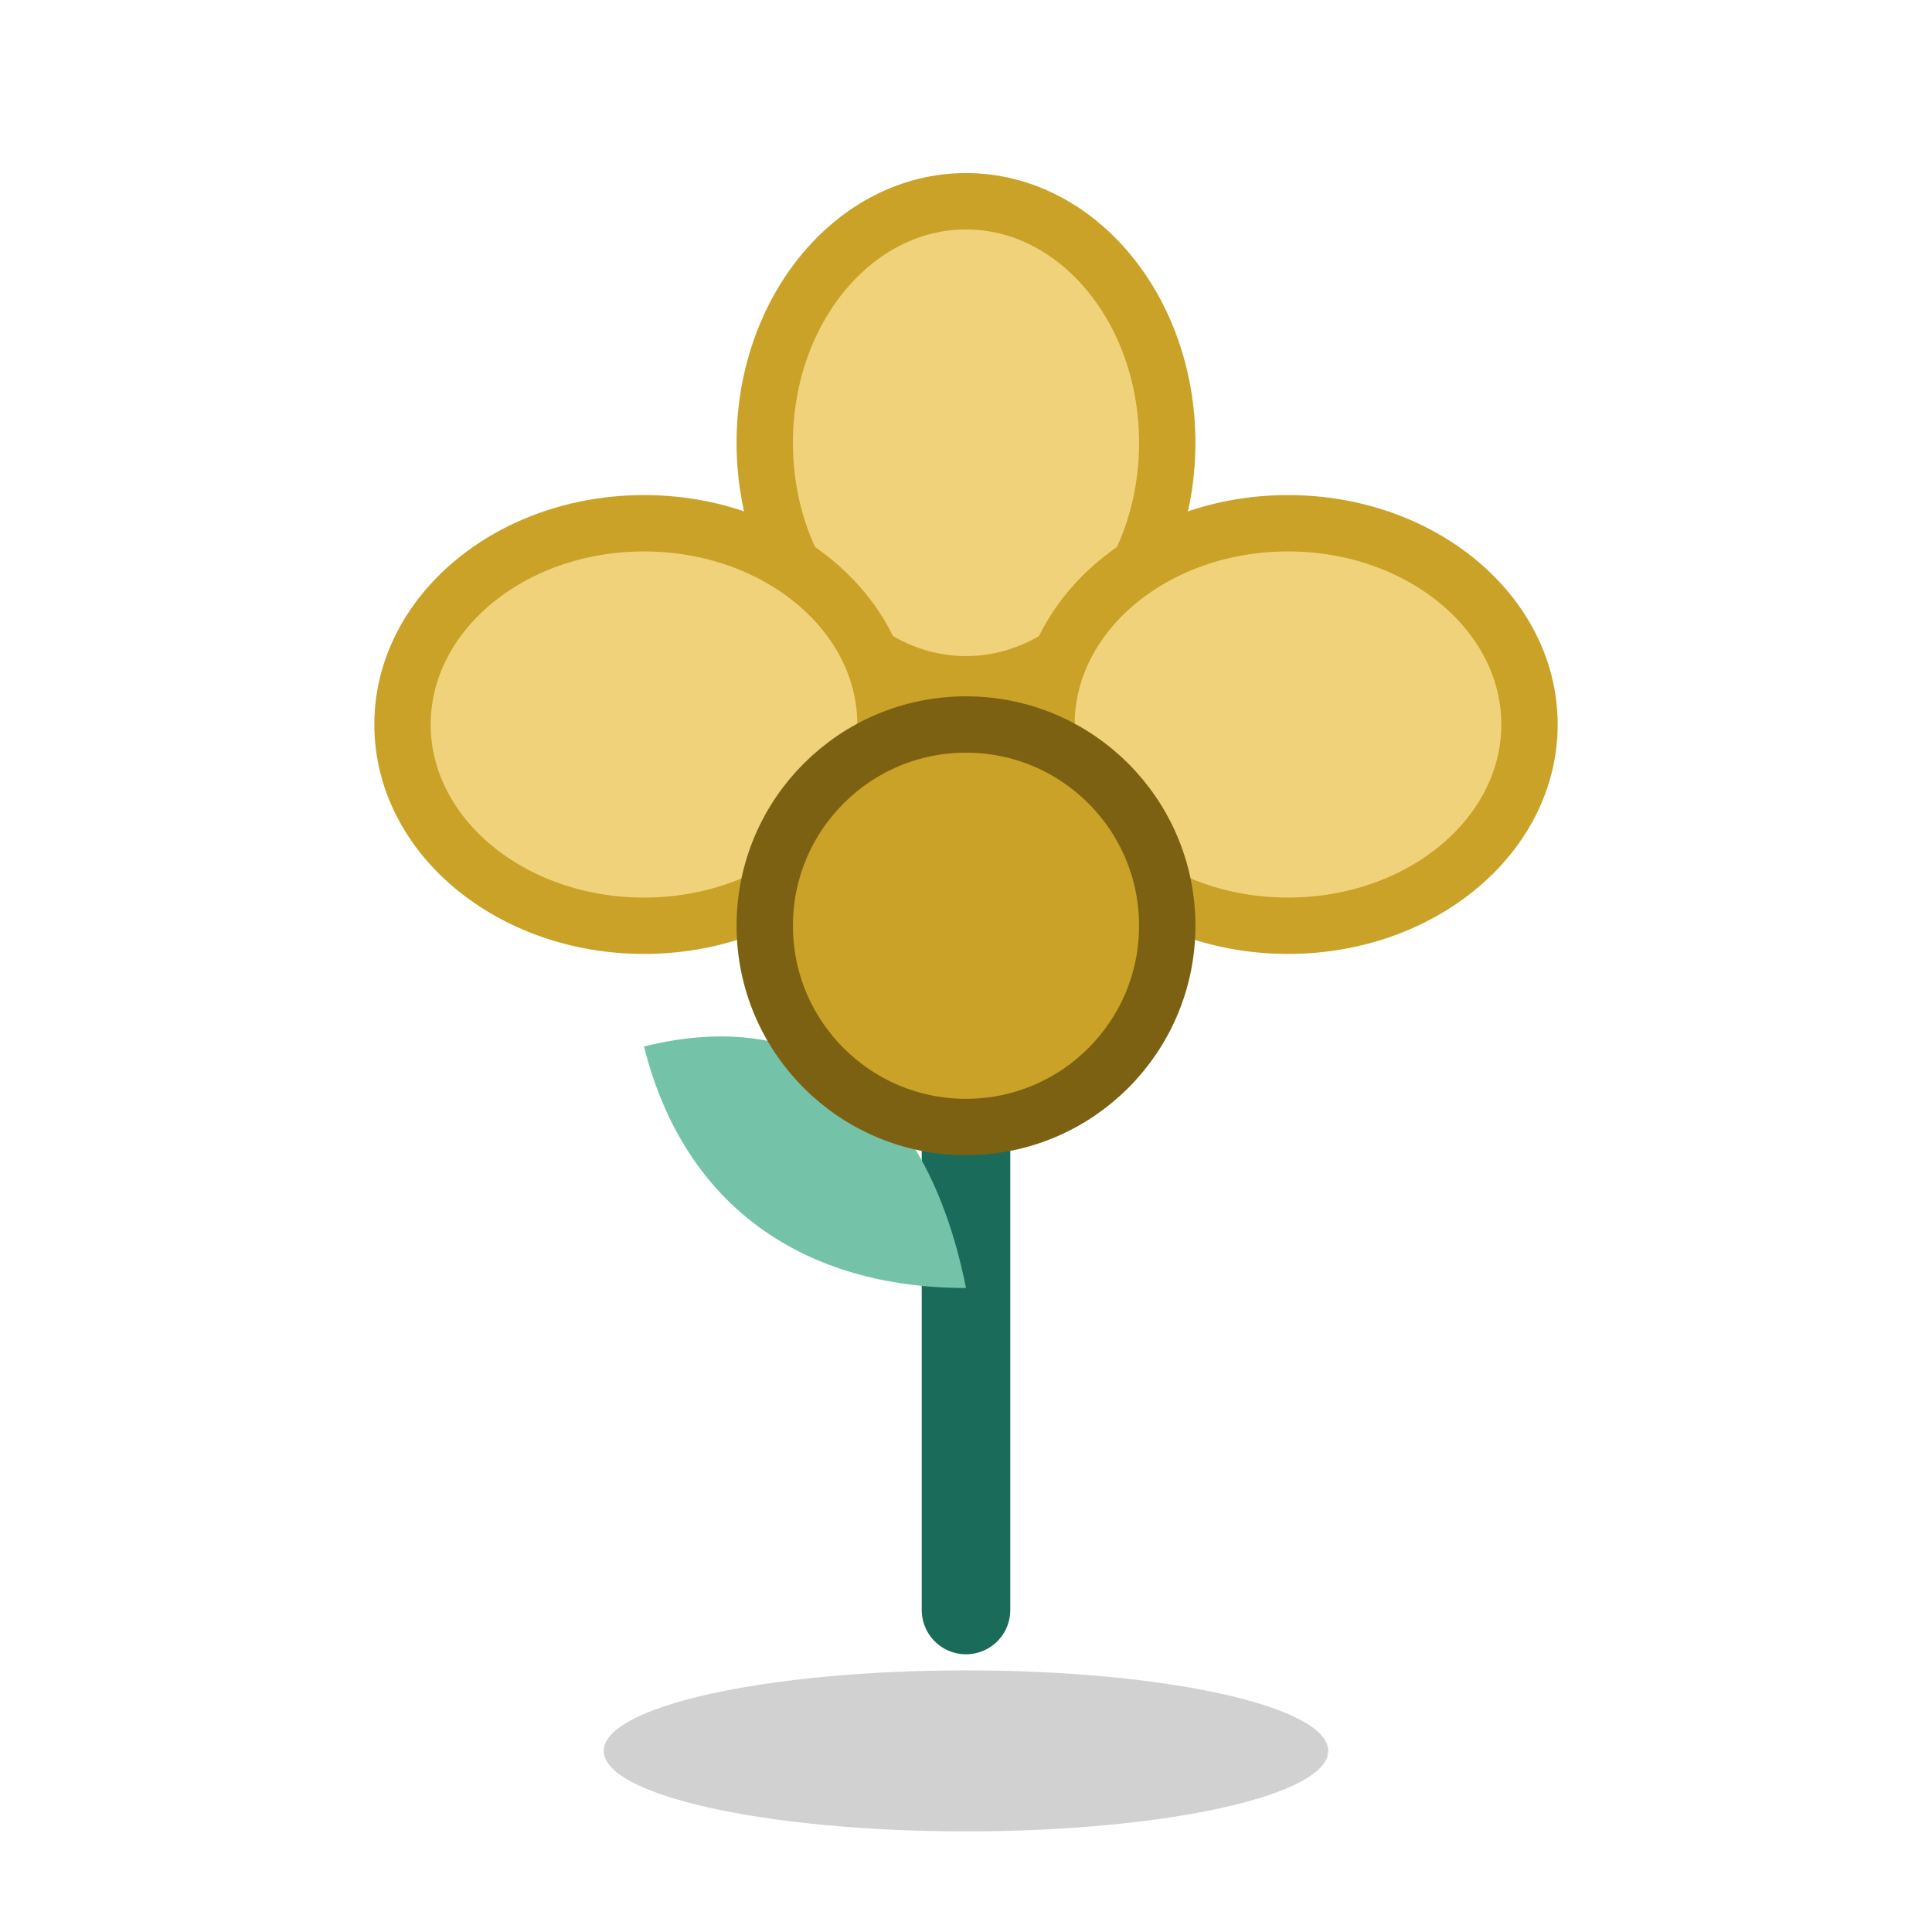
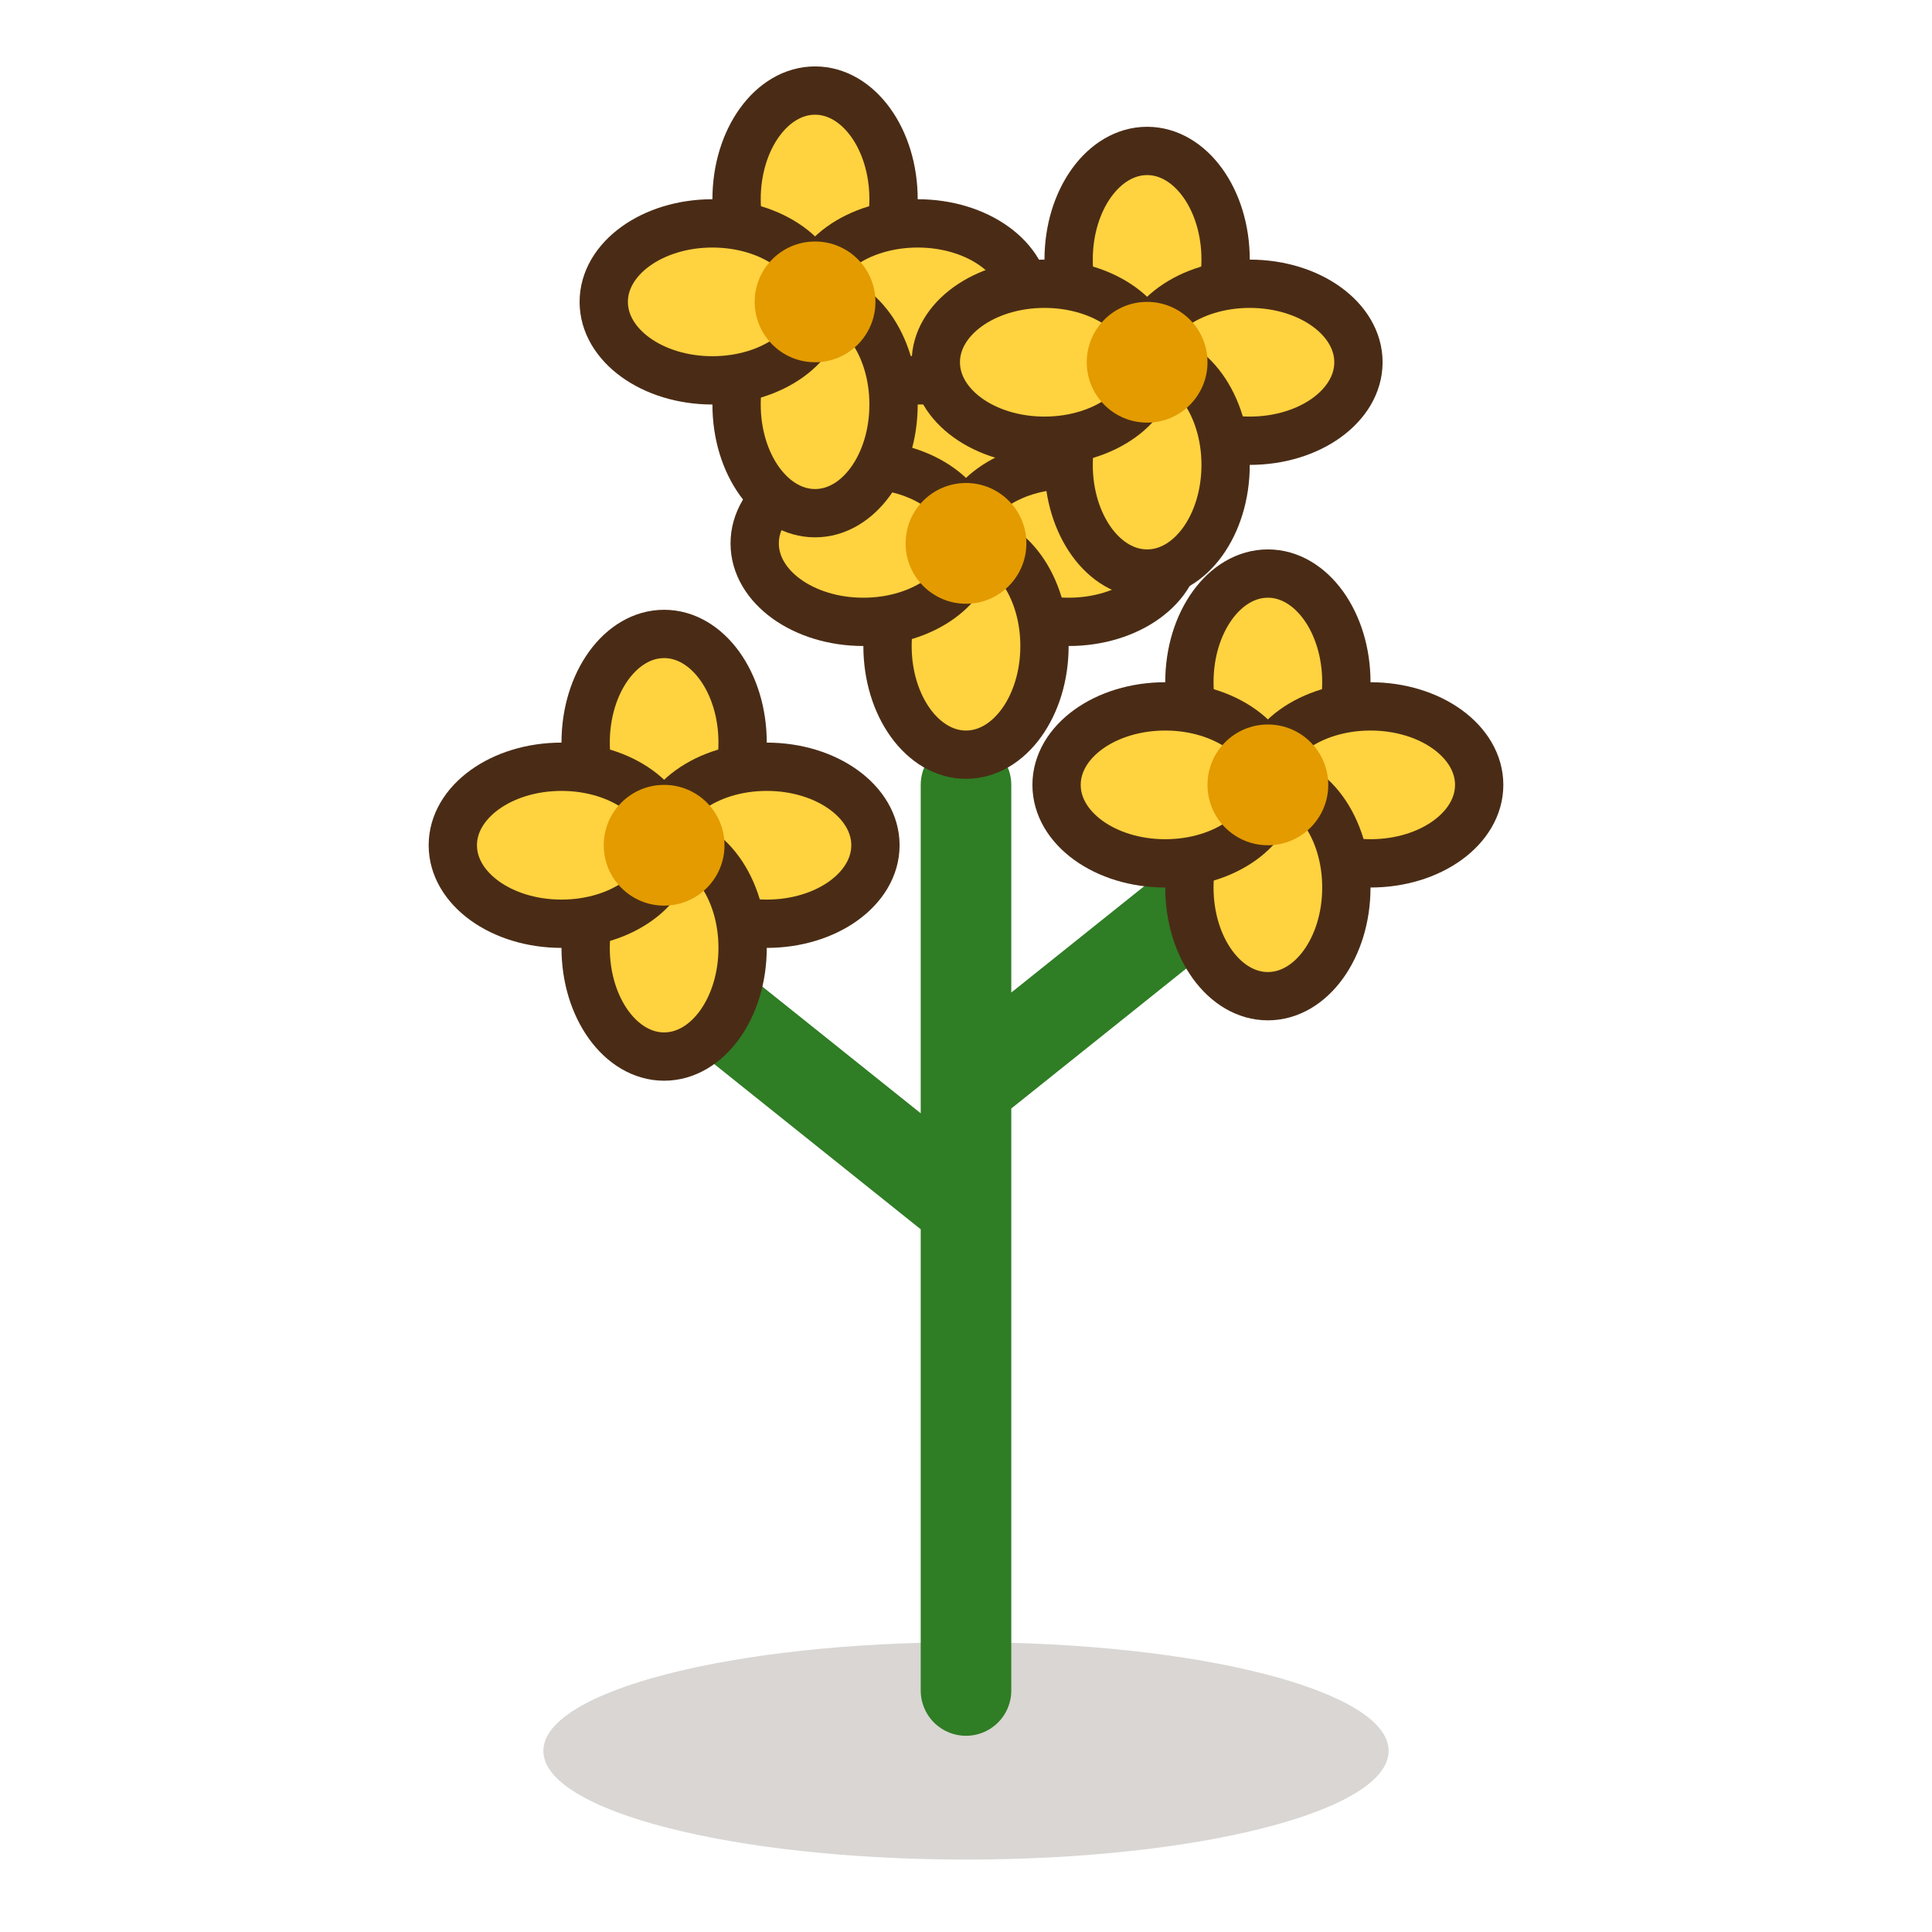
- <svg xmlns="http://www.w3.org/2000/svg" viewBox="0 0 48 48" fill="none" aria-hidden="true">
-   <ellipse cx="24" cy="43.5" rx="9" ry="2" fill="currentColor" opacity="0.18" />
-   <path d="M24 40V22" stroke="#1a6b5a" stroke-width="2.2" stroke-linecap="round" />
-   <path d="M24 32c-4 0-7-2-8-6 4-1 7 1 8 6z" fill="#74c3a9" />
-   <ellipse cx="24" cy="11" rx="5" ry="6" fill="#f0d27a" stroke="#c9a227" stroke-width="1.4" />
-   <ellipse cx="16" cy="18" rx="6" ry="5" fill="#f0d27a" stroke="#c9a227" stroke-width="1.4" />
-   <ellipse cx="32" cy="18" rx="6" ry="5" fill="#f0d27a" stroke="#c9a227" stroke-width="1.4" />
-   <ellipse cx="24" cy="23" rx="5" ry="5" fill="#c9a227" stroke="#7d6112" stroke-width="1.4" />
+ <svg xmlns="http://www.w3.org/2000/svg" viewBox="0 0 64 64" aria-hidden="true">
+   <ellipse cx="32" cy="58" rx="14" ry="3.6" fill="#2b1a0c" opacity=".18" />
+   <path d="M32 56V26M32 40l-10-8M32 36l10-8" stroke="#2f7d25" stroke-width="3" stroke-linecap="round" />
+   <ellipse cx="32" cy="14.6" rx="2.6" ry="3.6" transform="rotate(0 32 18)" fill="#ffd23f" stroke="#4a2c16" stroke-width="1.6" stroke-linejoin="round" stroke-linecap="round" />
+   <ellipse cx="32" cy="14.6" rx="2.6" ry="3.6" transform="rotate(90 32 18)" fill="#ffd23f" stroke="#4a2c16" stroke-width="1.6" stroke-linejoin="round" stroke-linecap="round" />
+   <ellipse cx="32" cy="14.6" rx="2.6" ry="3.6" transform="rotate(180 32 18)" fill="#ffd23f" stroke="#4a2c16" stroke-width="1.6" stroke-linejoin="round" stroke-linecap="round" />
+   <ellipse cx="32" cy="14.6" rx="2.6" ry="3.6" transform="rotate(270 32 18)" fill="#ffd23f" stroke="#4a2c16" stroke-width="1.6" stroke-linejoin="round" stroke-linecap="round" />
+   <circle cx="32" cy="18" r="2" fill="#e39b00" />
+   <ellipse cx="22" cy="24.6" rx="2.6" ry="3.6" transform="rotate(0 22 28)" fill="#ffd23f" stroke="#4a2c16" stroke-width="1.6" stroke-linejoin="round" stroke-linecap="round" />
+   <ellipse cx="22" cy="24.6" rx="2.6" ry="3.6" transform="rotate(90 22 28)" fill="#ffd23f" stroke="#4a2c16" stroke-width="1.6" stroke-linejoin="round" stroke-linecap="round" />
+   <ellipse cx="22" cy="24.6" rx="2.6" ry="3.6" transform="rotate(180 22 28)" fill="#ffd23f" stroke="#4a2c16" stroke-width="1.6" stroke-linejoin="round" stroke-linecap="round" />
+   <ellipse cx="22" cy="24.6" rx="2.6" ry="3.6" transform="rotate(270 22 28)" fill="#ffd23f" stroke="#4a2c16" stroke-width="1.6" stroke-linejoin="round" stroke-linecap="round" />
+   <circle cx="22" cy="28" r="2" fill="#e39b00" />
+   <ellipse cx="42" cy="22.6" rx="2.6" ry="3.6" transform="rotate(0 42 26)" fill="#ffd23f" stroke="#4a2c16" stroke-width="1.6" stroke-linejoin="round" stroke-linecap="round" />
+   <ellipse cx="42" cy="22.6" rx="2.6" ry="3.6" transform="rotate(90 42 26)" fill="#ffd23f" stroke="#4a2c16" stroke-width="1.6" stroke-linejoin="round" stroke-linecap="round" />
+   <ellipse cx="42" cy="22.6" rx="2.6" ry="3.6" transform="rotate(180 42 26)" fill="#ffd23f" stroke="#4a2c16" stroke-width="1.6" stroke-linejoin="round" stroke-linecap="round" />
+   <ellipse cx="42" cy="22.6" rx="2.6" ry="3.6" transform="rotate(270 42 26)" fill="#ffd23f" stroke="#4a2c16" stroke-width="1.6" stroke-linejoin="round" stroke-linecap="round" />
+   <circle cx="42" cy="26" r="2" fill="#e39b00" />
+   <ellipse cx="27" cy="6.6" rx="2.6" ry="3.6" transform="rotate(0 27 10)" fill="#ffd23f" stroke="#4a2c16" stroke-width="1.6" stroke-linejoin="round" stroke-linecap="round" />
+   <ellipse cx="27" cy="6.6" rx="2.6" ry="3.6" transform="rotate(90 27 10)" fill="#ffd23f" stroke="#4a2c16" stroke-width="1.6" stroke-linejoin="round" stroke-linecap="round" />
+   <ellipse cx="27" cy="6.6" rx="2.6" ry="3.6" transform="rotate(180 27 10)" fill="#ffd23f" stroke="#4a2c16" stroke-width="1.6" stroke-linejoin="round" stroke-linecap="round" />
+   <ellipse cx="27" cy="6.6" rx="2.6" ry="3.6" transform="rotate(270 27 10)" fill="#ffd23f" stroke="#4a2c16" stroke-width="1.6" stroke-linejoin="round" stroke-linecap="round" />
+   <circle cx="27" cy="10" r="2" fill="#e39b00" />
+   <ellipse cx="38" cy="8.6" rx="2.6" ry="3.6" transform="rotate(0 38 12)" fill="#ffd23f" stroke="#4a2c16" stroke-width="1.6" stroke-linejoin="round" stroke-linecap="round" />
+   <ellipse cx="38" cy="8.6" rx="2.6" ry="3.6" transform="rotate(90 38 12)" fill="#ffd23f" stroke="#4a2c16" stroke-width="1.6" stroke-linejoin="round" stroke-linecap="round" />
+   <ellipse cx="38" cy="8.6" rx="2.6" ry="3.6" transform="rotate(180 38 12)" fill="#ffd23f" stroke="#4a2c16" stroke-width="1.6" stroke-linejoin="round" stroke-linecap="round" />
+   <ellipse cx="38" cy="8.6" rx="2.6" ry="3.6" transform="rotate(270 38 12)" fill="#ffd23f" stroke="#4a2c16" stroke-width="1.6" stroke-linejoin="round" stroke-linecap="round" />
+   <circle cx="38" cy="12" r="2" fill="#e39b00" />
</svg>
